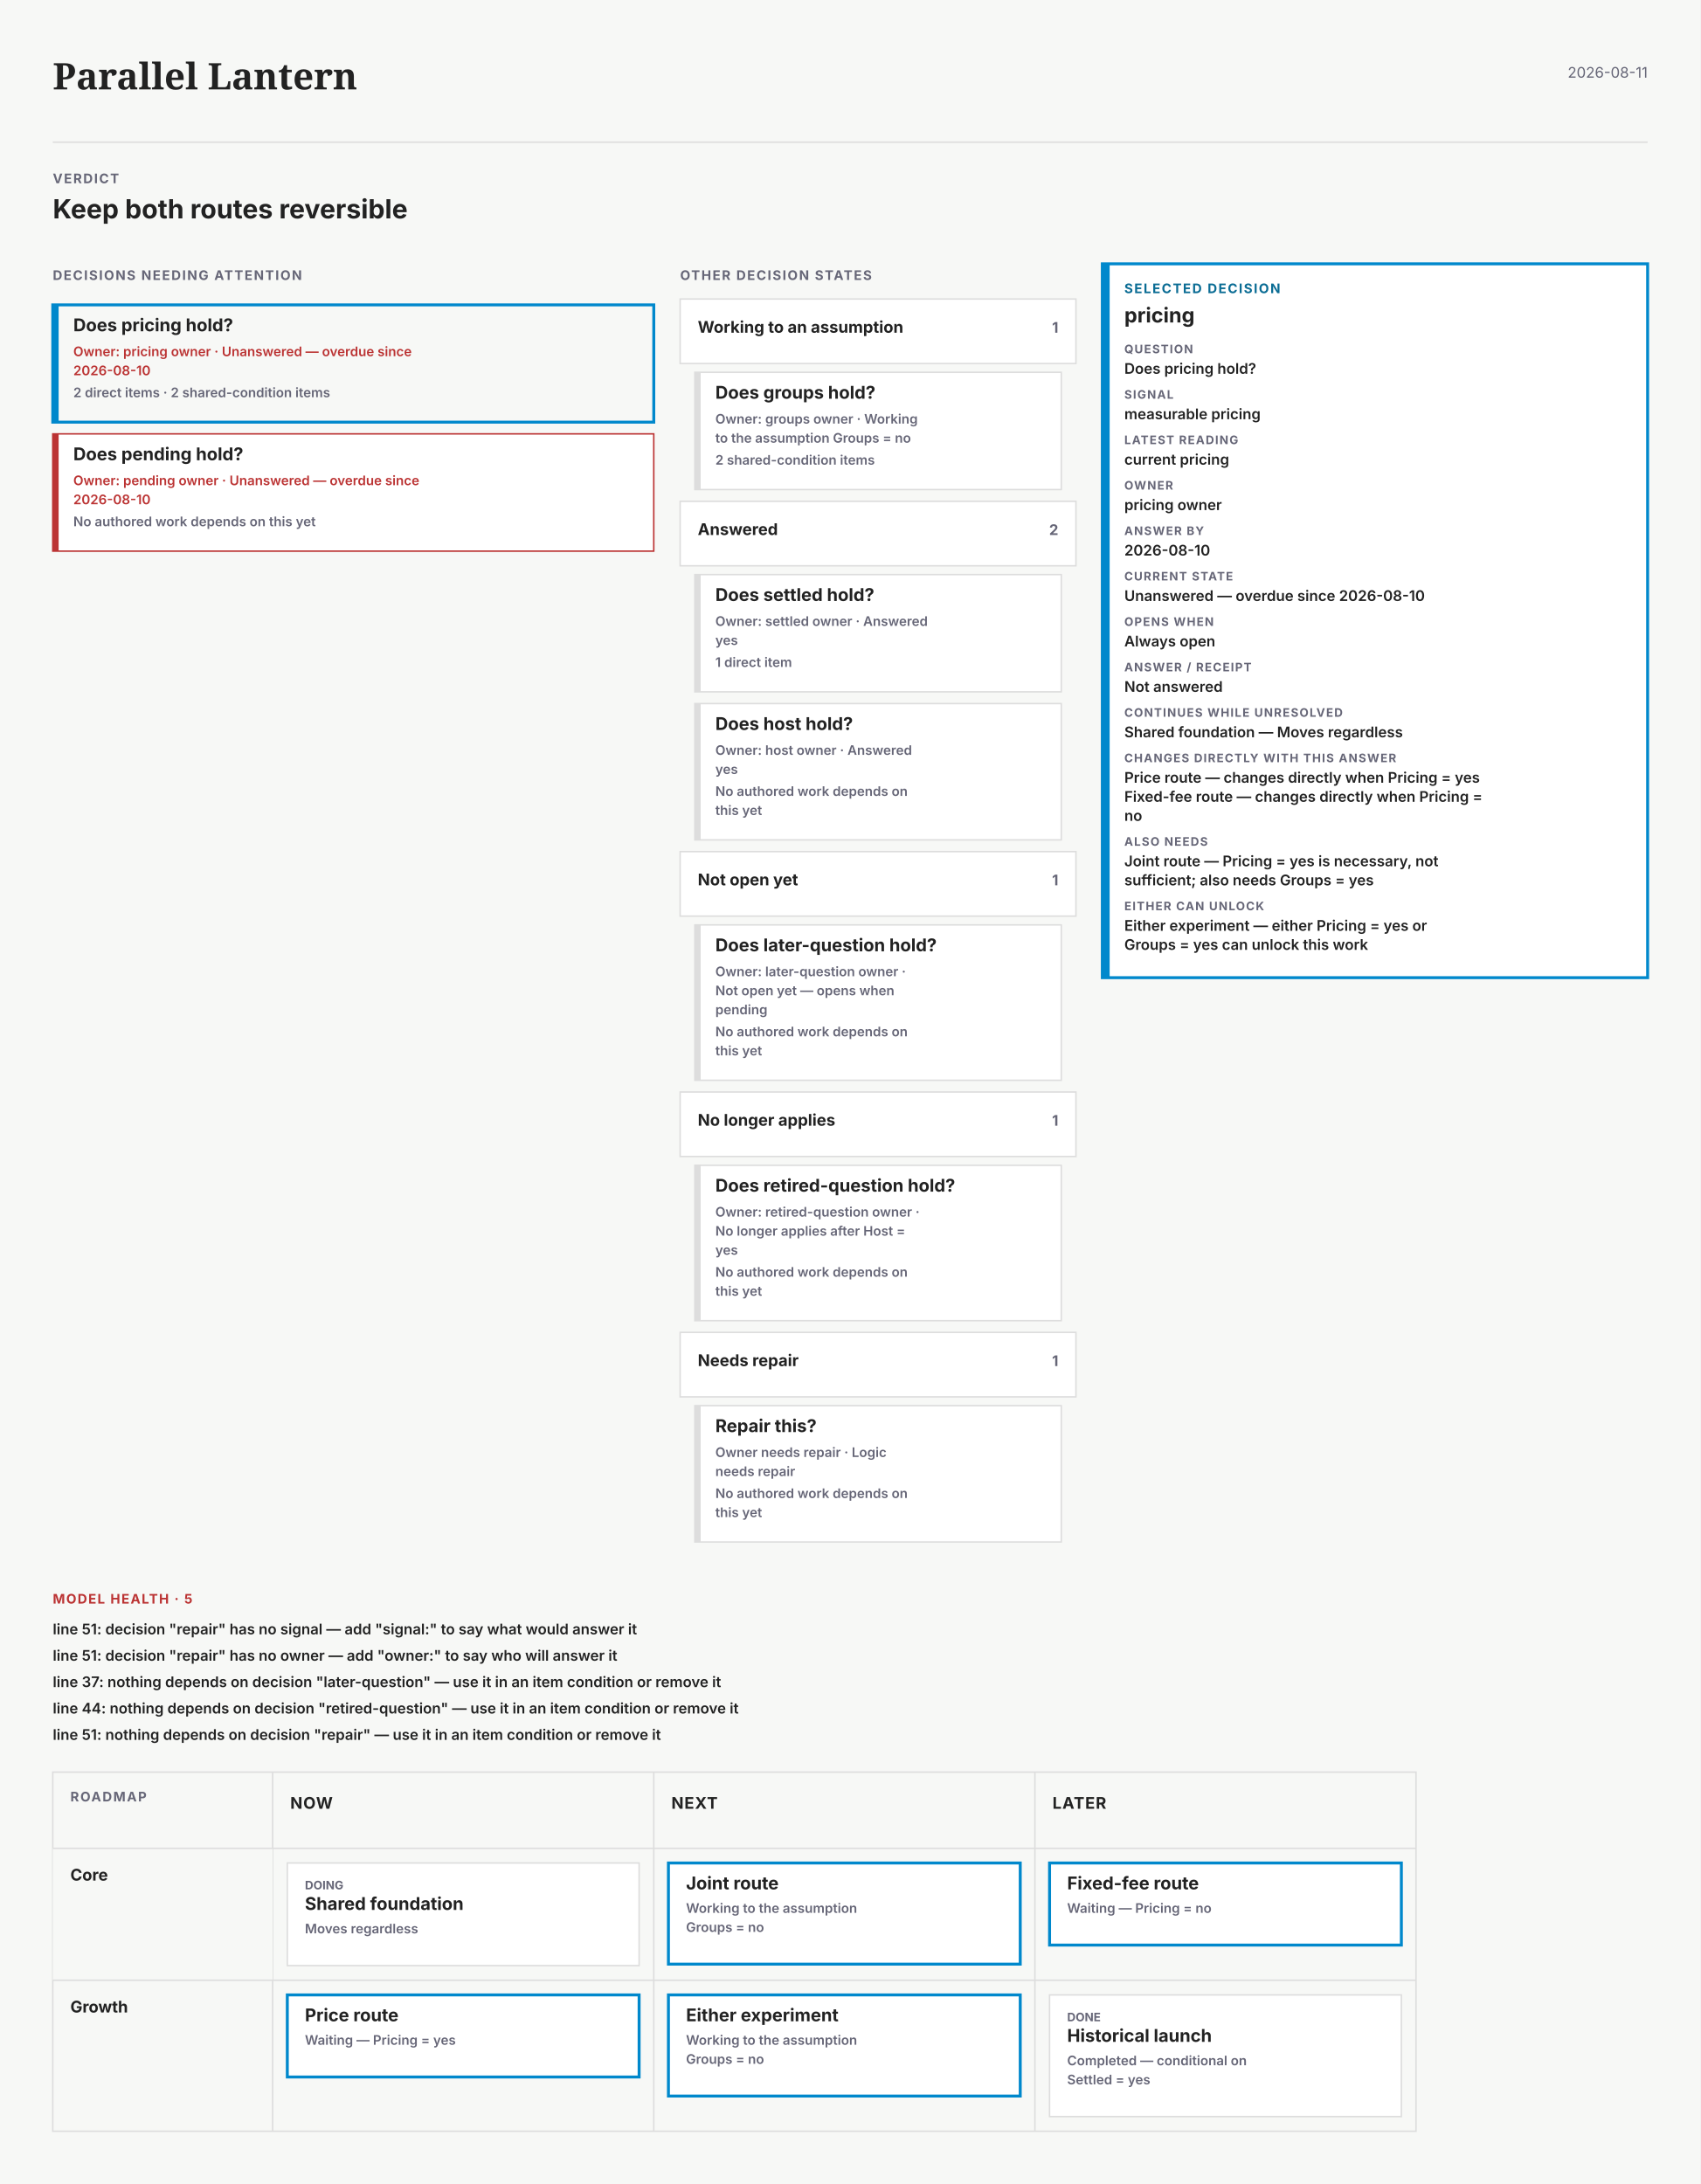
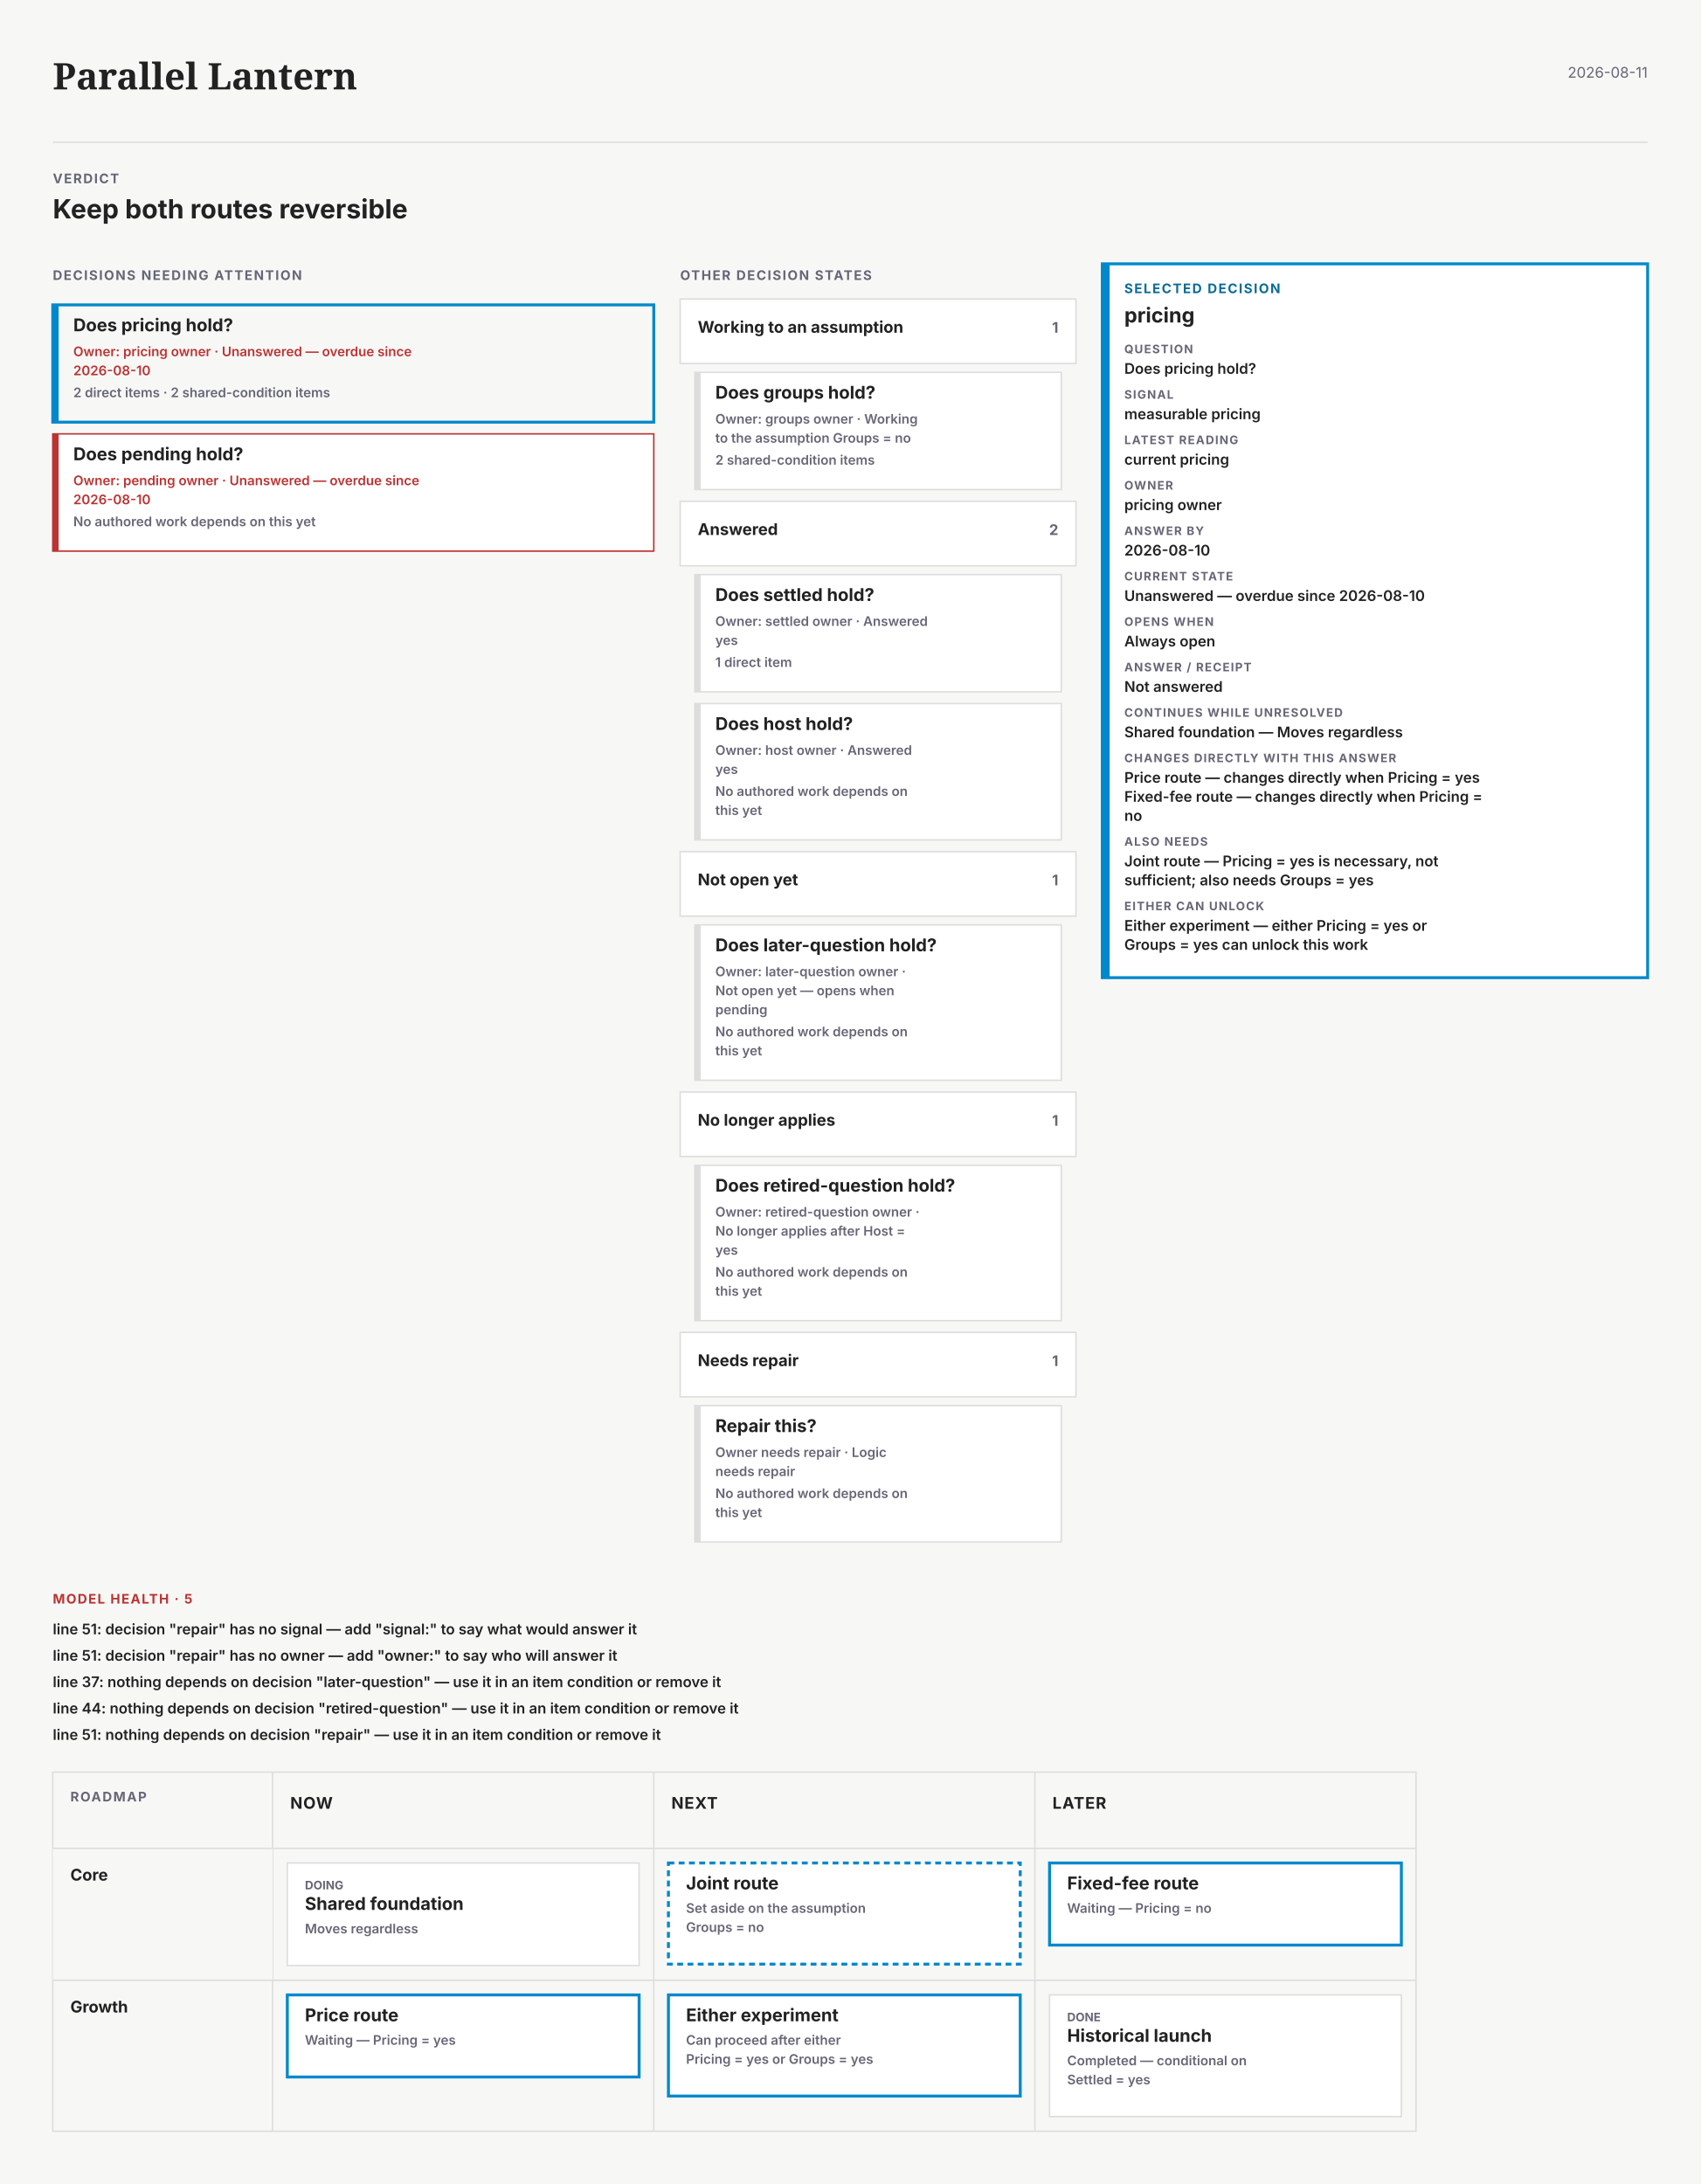
<svg xmlns="http://www.w3.org/2000/svg" width="1160" height="1490" viewBox="0 0 1160 1490" data-theme="light" data-min-readable-scale="0.925" font-family="system-ui,-apple-system,'Segoe UI',sans-serif" role="img" aria-labelledby="paths-overview-name paths-overview-description">
  <rect x="0" y="0" width="1160" height="1490" fill="#f7f8f6" />
  <g data-kind="artifact-header">
    <text x="36" y="61" font-family="Charter,'Bitstream Charter',Georgia,serif" font-size="25" font-weight="700" fill="#222">Parallel Lantern</text>
    <text x="1124" y="53" font-size="10" text-anchor="end" fill="#667">2026-08-11</text>
    <line x1="36" y1="97" x2="1124" y2="97" stroke="#ddd" stroke-width="1" opacity="1" />
  </g>
  <g data-kind="overview-verdict">
    <text x="36" y="125" font-size="9" font-weight="700" letter-spacing="0.9" fill="#667">VERDICT</text>
    <text x="36" y="149" font-size="18" font-weight="700" fill="#222">Keep both routes reversible</text>
  </g>
  <g data-kind="overview-attention">
    <text x="36" y="191" font-size="9" font-weight="700" letter-spacing="0.9" fill="#667">DECISIONS NEEDING ATTENTION</text>
    <g data-kind="attention-decision" data-state="overdue">
      <rect x="36" y="208" width="410" height="80" fill="none" stroke="#08c" stroke-width="2" />
      <rect x="36" y="208" width="4" height="80" fill="#08c" />
      <text x="50" y="226" font-size="12" font-weight="700" fill="#222">Does pricing hold?</text>
      <text x="50" y="243" font-size="9" font-weight="600" fill="#b33">Owner: pricing owner · Unanswered — overdue since</text>
      <text x="50" y="256" font-size="9" font-weight="600" fill="#b33">2026-08-10</text>
      <text x="50" y="271" font-size="9" font-weight="600" fill="#667">2 direct items · 2 shared-condition items</text>
    </g>
    <g data-kind="attention-decision" data-state="overdue">
      <rect x="36" y="296" width="410" height="80" fill="#fff" stroke="#b33" stroke-width="1" />
      <rect x="36" y="296" width="4" height="80" fill="#b33" />
      <text x="50" y="314" font-size="12" font-weight="700" fill="#222">Does pending hold?</text>
      <text x="50" y="331" font-size="9" font-weight="600" fill="#b33">Owner: pending owner · Unanswered — overdue since</text>
      <text x="50" y="344" font-size="9" font-weight="600" fill="#b33">2026-08-10</text>
      <text x="50" y="359" font-size="9" font-weight="600" fill="#667">No authored work depends on this yet</text>
    </g>
  </g>
  <g data-kind="decision-state-groups">
    <text x="464" y="191" font-size="9" font-weight="700" letter-spacing="0.9" fill="#667">OTHER DECISION STATES</text>
    <g data-kind="decision-state-group" data-state-group="workingToAssumption">
      <rect x="464" y="204" width="270" height="44" fill="#fff" stroke="#ddd" stroke-width="1" />
      <text x="476" y="227" font-size="11" font-weight="700" fill="#222">Working to an assumption</text>
      <text x="722" y="227" font-size="10" font-weight="700" text-anchor="end" fill="#667">1</text>
    </g>
    <g data-kind="state-decision" data-state="assumption">
      <rect x="474" y="254" width="250" height="80" fill="#fff" stroke="#ddd" stroke-width="1" />
      <rect x="474" y="254" width="4" height="80" fill="#ddd" />
      <text x="488" y="272" font-size="12" font-weight="700" fill="#222">Does groups hold?</text>
      <text x="488" y="289" font-size="9" font-weight="600" fill="#667">Owner: groups owner · Working</text>
      <text x="488" y="302" font-size="9" font-weight="600" fill="#667">to the assumption Groups = no</text>
      <text x="488" y="317" font-size="9" font-weight="600" fill="#667">2 shared-condition items</text>
    </g>
    <g data-kind="decision-state-group" data-state-group="answered">
      <rect x="464" y="342" width="270" height="44" fill="#fff" stroke="#ddd" stroke-width="1" />
      <text x="476" y="365" font-size="11" font-weight="700" fill="#222">Answered</text>
      <text x="722" y="365" font-size="10" font-weight="700" text-anchor="end" fill="#667">2</text>
    </g>
    <g data-kind="state-decision" data-state="answered">
      <rect x="474" y="392" width="250" height="80" fill="#fff" stroke="#ddd" stroke-width="1" />
      <rect x="474" y="392" width="4" height="80" fill="#ddd" />
      <text x="488" y="410" font-size="12" font-weight="700" fill="#222">Does settled hold?</text>
      <text x="488" y="427" font-size="9" font-weight="600" fill="#667">Owner: settled owner · Answered</text>
      <text x="488" y="440" font-size="9" font-weight="600" fill="#667">yes</text>
      <text x="488" y="455" font-size="9" font-weight="600" fill="#667">1 direct item</text>
    </g>
    <g data-kind="state-decision" data-state="answered">
      <rect x="474" y="480" width="250" height="93" fill="#fff" stroke="#ddd" stroke-width="1" />
      <rect x="474" y="480" width="4" height="93" fill="#ddd" />
      <text x="488" y="498" font-size="12" font-weight="700" fill="#222">Does host hold?</text>
      <text x="488" y="515" font-size="9" font-weight="600" fill="#667">Owner: host owner · Answered</text>
      <text x="488" y="528" font-size="9" font-weight="600" fill="#667">yes</text>
      <text x="488" y="543" font-size="9" font-weight="600" fill="#667">No authored work depends on</text>
      <text x="488" y="556" font-size="9" font-weight="600" fill="#667">this yet</text>
    </g>
    <g data-kind="decision-state-group" data-state-group="dormant">
      <rect x="464" y="581" width="270" height="44" fill="#fff" stroke="#ddd" stroke-width="1" />
      <text x="476" y="604" font-size="11" font-weight="700" fill="#222">Not open yet</text>
      <text x="722" y="604" font-size="10" font-weight="700" text-anchor="end" fill="#667">1</text>
    </g>
    <g data-kind="state-decision" data-state="dormant">
      <rect x="474" y="631" width="250" height="106" fill="#fff" stroke="#ddd" stroke-width="1" />
      <rect x="474" y="631" width="4" height="106" fill="#ddd" />
      <text x="488" y="649" font-size="12" font-weight="700" fill="#222">Does later-question hold?</text>
      <text x="488" y="666" font-size="9" font-weight="600" fill="#667">Owner: later-question owner ·</text>
      <text x="488" y="679" font-size="9" font-weight="600" fill="#667">Not open yet — opens when</text>
      <text x="488" y="692" font-size="9" font-weight="600" fill="#667">pending</text>
      <text x="488" y="707" font-size="9" font-weight="600" fill="#667">No authored work depends on</text>
      <text x="488" y="720" font-size="9" font-weight="600" fill="#667">this yet</text>
    </g>
    <g data-kind="decision-state-group" data-state-group="moot">
      <rect x="464" y="745" width="270" height="44" fill="#fff" stroke="#ddd" stroke-width="1" />
      <text x="476" y="768" font-size="11" font-weight="700" fill="#222">No longer applies</text>
      <text x="722" y="768" font-size="10" font-weight="700" text-anchor="end" fill="#667">1</text>
    </g>
    <g data-kind="state-decision" data-state="moot">
      <rect x="474" y="795" width="250" height="106" fill="#fff" stroke="#ddd" stroke-width="1" />
      <rect x="474" y="795" width="4" height="106" fill="#ddd" />
      <text x="488" y="813" font-size="12" font-weight="700" fill="#222">Does retired-question hold?</text>
      <text x="488" y="830" font-size="9" font-weight="600" fill="#667">Owner: retired-question owner ·</text>
      <text x="488" y="843" font-size="9" font-weight="600" fill="#667">No longer applies after Host =</text>
      <text x="488" y="856" font-size="9" font-weight="600" fill="#667">yes</text>
      <text x="488" y="871" font-size="9" font-weight="600" fill="#667">No authored work depends on</text>
      <text x="488" y="884" font-size="9" font-weight="600" fill="#667">this yet</text>
    </g>
    <g data-kind="decision-state-group" data-state-group="repair">
      <rect x="464" y="909" width="270" height="44" fill="#fff" stroke="#ddd" stroke-width="1" />
      <text x="476" y="932" font-size="11" font-weight="700" fill="#222">Needs repair</text>
      <text x="722" y="932" font-size="10" font-weight="700" text-anchor="end" fill="#667">1</text>
    </g>
    <g data-kind="state-decision" data-state="repair">
      <rect x="474" y="959" width="250" height="93" fill="#fff" stroke="#ddd" stroke-width="1" />
      <rect x="474" y="959" width="4" height="93" fill="#ddd" />
      <text x="488" y="977" font-size="12" font-weight="700" fill="#222">Repair this?</text>
      <text x="488" y="994" font-size="9" font-weight="600" fill="#667">Owner needs repair · Logic</text>
      <text x="488" y="1007" font-size="9" font-weight="600" fill="#667">needs repair</text>
      <text x="488" y="1022" font-size="9" font-weight="600" fill="#667">No authored work depends on</text>
      <text x="488" y="1035" font-size="9" font-weight="600" fill="#667">this yet</text>
    </g>
  </g>
  <g data-kind="overview-receipt" data-decision-key="pricing">
    <rect x="752" y="180" width="372" height="487" fill="#fff" stroke="#08c" stroke-width="2" />
    <rect x="752" y="180" width="5" height="487" fill="#08c" />
    <text x="767" y="200" font-size="9" font-weight="700" letter-spacing="0.9" fill="#0A6C94">SELECTED DECISION</text>
    <text x="767" y="220" font-size="14" font-weight="700" fill="#222">pricing</text>
    <text x="767" y="241" font-size="8" font-weight="700" letter-spacing="0.7" fill="#667">QUESTION</text>
    <text x="767" y="255" font-size="10" font-weight="600" fill="#222">Does pricing hold?</text>
    <text x="767" y="272" font-size="8" font-weight="700" letter-spacing="0.7" fill="#667">SIGNAL</text>
    <text x="767" y="286" font-size="10" font-weight="600" fill="#222">measurable pricing</text>
    <text x="767" y="303" font-size="8" font-weight="700" letter-spacing="0.7" fill="#667">LATEST READING</text>
    <text x="767" y="317" font-size="10" font-weight="600" fill="#222">current pricing</text>
    <text x="767" y="334" font-size="8" font-weight="700" letter-spacing="0.7" fill="#667">OWNER</text>
    <text x="767" y="348" font-size="10" font-weight="600" fill="#222">pricing owner</text>
    <text x="767" y="365" font-size="8" font-weight="700" letter-spacing="0.7" fill="#667">ANSWER BY</text>
    <text x="767" y="379" font-size="10" font-weight="600" fill="#222">2026-08-10</text>
    <text x="767" y="396" font-size="8" font-weight="700" letter-spacing="0.7" fill="#667">CURRENT STATE</text>
    <text x="767" y="410" font-size="10" font-weight="600" fill="#222">Unanswered — overdue since 2026-08-10</text>
    <text x="767" y="427" font-size="8" font-weight="700" letter-spacing="0.7" fill="#667">OPENS WHEN</text>
    <text x="767" y="441" font-size="10" font-weight="600" fill="#222">Always open</text>
    <text x="767" y="458" font-size="8" font-weight="700" letter-spacing="0.7" fill="#667">ANSWER / RECEIPT</text>
    <text x="767" y="472" font-size="10" font-weight="600" fill="#222">Not answered</text>
    <text x="767" y="489" font-size="8" font-weight="700" letter-spacing="0.7" fill="#667">CONTINUES WHILE UNRESOLVED</text>
    <text x="767" y="503" font-size="10" font-weight="600" fill="#222">Shared foundation — Moves regardless</text>
    <text x="767" y="520" font-size="8" font-weight="700" letter-spacing="0.7" fill="#667">CHANGES DIRECTLY WITH THIS ANSWER</text>
    <text x="767" y="534" font-size="10" font-weight="600" fill="#222">Price route — changes directly when Pricing = yes</text>
    <text x="767" y="547" font-size="10" font-weight="600" fill="#222">Fixed-fee route — changes directly when Pricing =</text>
    <text x="767" y="560" font-size="10" font-weight="600" fill="#222">no</text>
    <text x="767" y="577" font-size="8" font-weight="700" letter-spacing="0.7" fill="#667">ALSO NEEDS</text>
    <text x="767" y="591" font-size="10" font-weight="600" fill="#222">Joint route — Pricing = yes is necessary, not</text>
    <text x="767" y="604" font-size="10" font-weight="600" fill="#222">sufficient; also needs Groups = yes</text>
    <text x="767" y="621" font-size="8" font-weight="700" letter-spacing="0.7" fill="#667">EITHER CAN UNLOCK</text>
    <text x="767" y="635" font-size="10" font-weight="600" fill="#222">Either experiment — either Pricing = yes or</text>
    <text x="767" y="648" font-size="10" font-weight="600" fill="#222">Groups = yes can unlock this work</text>
  </g>
  <g data-kind="overview-model-health">
    <text x="36" y="1094" font-size="9" font-weight="700" letter-spacing="0.8" fill="#b33">MODEL HEALTH · 5</text>
    <text x="36" y="1115" font-size="10" font-weight="600" fill="#222">line 51: decision "repair" has no signal — add "signal:" to say what would answer it</text>
    <text x="36" y="1133" font-size="10" font-weight="600" fill="#222">line 51: decision "repair" has no owner — add "owner:" to say who will answer it</text>
    <text x="36" y="1151" font-size="10" font-weight="600" fill="#222">line 37: nothing depends on decision "later-question" — use it in an item condition or remove it</text>
    <text x="36" y="1169" font-size="10" font-weight="600" fill="#222">line 44: nothing depends on decision "retired-question" — use it in an item condition or remove it</text>
    <text x="36" y="1187" font-size="10" font-weight="600" fill="#222">line 51: nothing depends on decision "repair" — use it in an item condition or remove it</text>
  </g>
  <g data-kind="roadmap-grid">
    <rect x="36" y="1209" width="930" height="245" fill="#f7f8f6" stroke="#ddd" stroke-width="1" />
    <rect x="36" y="1209" width="150" height="52" fill="none" />
    <text x="48" y="1229" font-size="9" font-weight="700" letter-spacing="0.9" fill="#667">ROADMAP</text>
    <g data-kind="period-header">
      <rect x="186" y="1209" width="260" height="52" fill="none" />
      <text x="198" y="1234" font-size="11" font-weight="700" letter-spacing="0.5" fill="#222">NOW</text>
    </g>
    <line x1="186" y1="1209" x2="186" y2="1454" stroke="#ddd" stroke-width="1" opacity="1" />
    <g data-kind="period-header">
      <rect x="446" y="1209" width="260" height="52" fill="none" />
      <text x="458" y="1234" font-size="11" font-weight="700" letter-spacing="0.5" fill="#222">NEXT</text>
    </g>
    <line x1="446" y1="1209" x2="446" y2="1454" stroke="#ddd" stroke-width="1" opacity="1" />
    <g data-kind="period-header">
      <rect x="706" y="1209" width="260" height="52" fill="none" />
      <text x="718" y="1234" font-size="11" font-weight="700" letter-spacing="0.5" fill="#222">LATER</text>
    </g>
    <line x1="706" y1="1209" x2="706" y2="1454" stroke="#ddd" stroke-width="1" opacity="1" />
    <g data-kind="roadmap-lane">
      <rect x="36" y="1261" width="150" height="90" fill="#f7f8f6" />
      <text x="48" y="1283" font-size="11" font-weight="700" fill="#222">Core</text>
    </g>
    <line x1="36" y1="1261" x2="966" y2="1261" stroke="#ddd" stroke-width="1" opacity="1" />
    <g data-kind="roadmap-cell" data-period="NOW" data-lane="Core">
      <g data-kind="roadmap-item" data-identity="54" data-state="independent" data-related="false">
        <rect x="196" y="1271" width="240" height="70" fill="#fff" stroke="#ddd" stroke-width="1" />
        <text x="208" y="1289" font-size="8" font-weight="700" fill="#667">DOING</text>
        <text x="208" y="1303" font-size="12" font-weight="700" fill="#222">Shared foundation</text>
        <text x="208" y="1319" font-size="9" font-weight="600" fill="#667">Moves regardless</text>
      </g>
    </g>
    <g data-kind="roadmap-cell" data-period="NEXT" data-lane="Core">
-       <g data-kind="roadmap-item" data-identity="57" data-state="assumption" data-related="true">
-         <rect x="456" y="1271" width="240" height="69" fill="#fff" stroke="#08c" stroke-width="2" />
+       <g data-kind="roadmap-item" data-identity="57" data-state="set-aside" data-related="true">
+         <rect x="456" y="1271" width="240" height="69" fill="#fff" stroke="#08c" stroke-width="2" stroke-dasharray="4 3" />
        <text x="468" y="1289" font-size="12" font-weight="700" fill="#222">Joint route</text>
-         <text x="468" y="1305" font-size="9" font-weight="600" fill="#667">Working to the assumption</text>
+         <text x="468" y="1305" font-size="9" font-weight="600" fill="#667">Set aside on the assumption</text>
        <text x="468" y="1318" font-size="9" font-weight="600" fill="#667">Groups = no</text>
      </g>
    </g>
    <g data-kind="roadmap-cell" data-period="LATER" data-lane="Core">
      <g data-kind="roadmap-item" data-identity="60" data-state="waiting" data-related="true">
        <rect x="716" y="1271" width="240" height="56" fill="#fff" stroke="#08c" stroke-width="2" />
        <text x="728" y="1289" font-size="12" font-weight="700" fill="#222">Fixed-fee route</text>
        <text x="728" y="1305" font-size="9" font-weight="600" fill="#667">Waiting — Pricing = no</text>
      </g>
    </g>
    <g data-kind="roadmap-lane">
      <rect x="36" y="1351" width="150" height="103" fill="none" />
      <text x="48" y="1373" font-size="11" font-weight="700" fill="#222">Growth</text>
    </g>
    <line x1="36" y1="1351" x2="966" y2="1351" stroke="#ddd" stroke-width="1" opacity="1" />
    <g data-kind="roadmap-cell" data-period="NOW" data-lane="Growth">
      <g data-kind="roadmap-item" data-identity="55" data-state="waiting" data-related="true">
        <rect x="196" y="1361" width="240" height="56" fill="#fff" stroke="#08c" stroke-width="2" />
        <text x="208" y="1379" font-size="12" font-weight="700" fill="#222">Price route</text>
        <text x="208" y="1395" font-size="9" font-weight="600" fill="#667">Waiting — Pricing = yes</text>
      </g>
    </g>
    <g data-kind="roadmap-cell" data-period="NEXT" data-lane="Growth">
-       <g data-kind="roadmap-item" data-identity="58" data-state="assumption" data-related="true">
+       <g data-kind="roadmap-item" data-identity="58" data-state="waiting" data-related="true">
        <rect x="456" y="1361" width="240" height="69" fill="#fff" stroke="#08c" stroke-width="2" />
        <text x="468" y="1379" font-size="12" font-weight="700" fill="#222">Either experiment</text>
-         <text x="468" y="1395" font-size="9" font-weight="600" fill="#667">Working to the assumption</text>
-         <text x="468" y="1408" font-size="9" font-weight="600" fill="#667">Groups = no</text>
+         <text x="468" y="1395" font-size="9" font-weight="600" fill="#667">Can proceed after either</text>
+         <text x="468" y="1408" font-size="9" font-weight="600" fill="#667">Pricing = yes or Groups = yes</text>
      </g>
    </g>
    <g data-kind="roadmap-cell" data-period="LATER" data-lane="Growth">
      <g data-kind="roadmap-item" data-identity="61" data-state="completed" data-related="false">
        <rect x="716" y="1361" width="240" height="83" fill="#fff" stroke="#ddd" stroke-width="1" />
        <text x="728" y="1379" font-size="8" font-weight="700" fill="#667">DONE</text>
        <text x="728" y="1393" font-size="12" font-weight="700" fill="#222">Historical launch</text>
        <text x="728" y="1409" font-size="9" font-weight="600" fill="#667">Completed — conditional on</text>
        <text x="728" y="1422" font-size="9" font-weight="600" fill="#667">Settled = yes</text>
      </g>
    </g>
  </g>
</svg>
